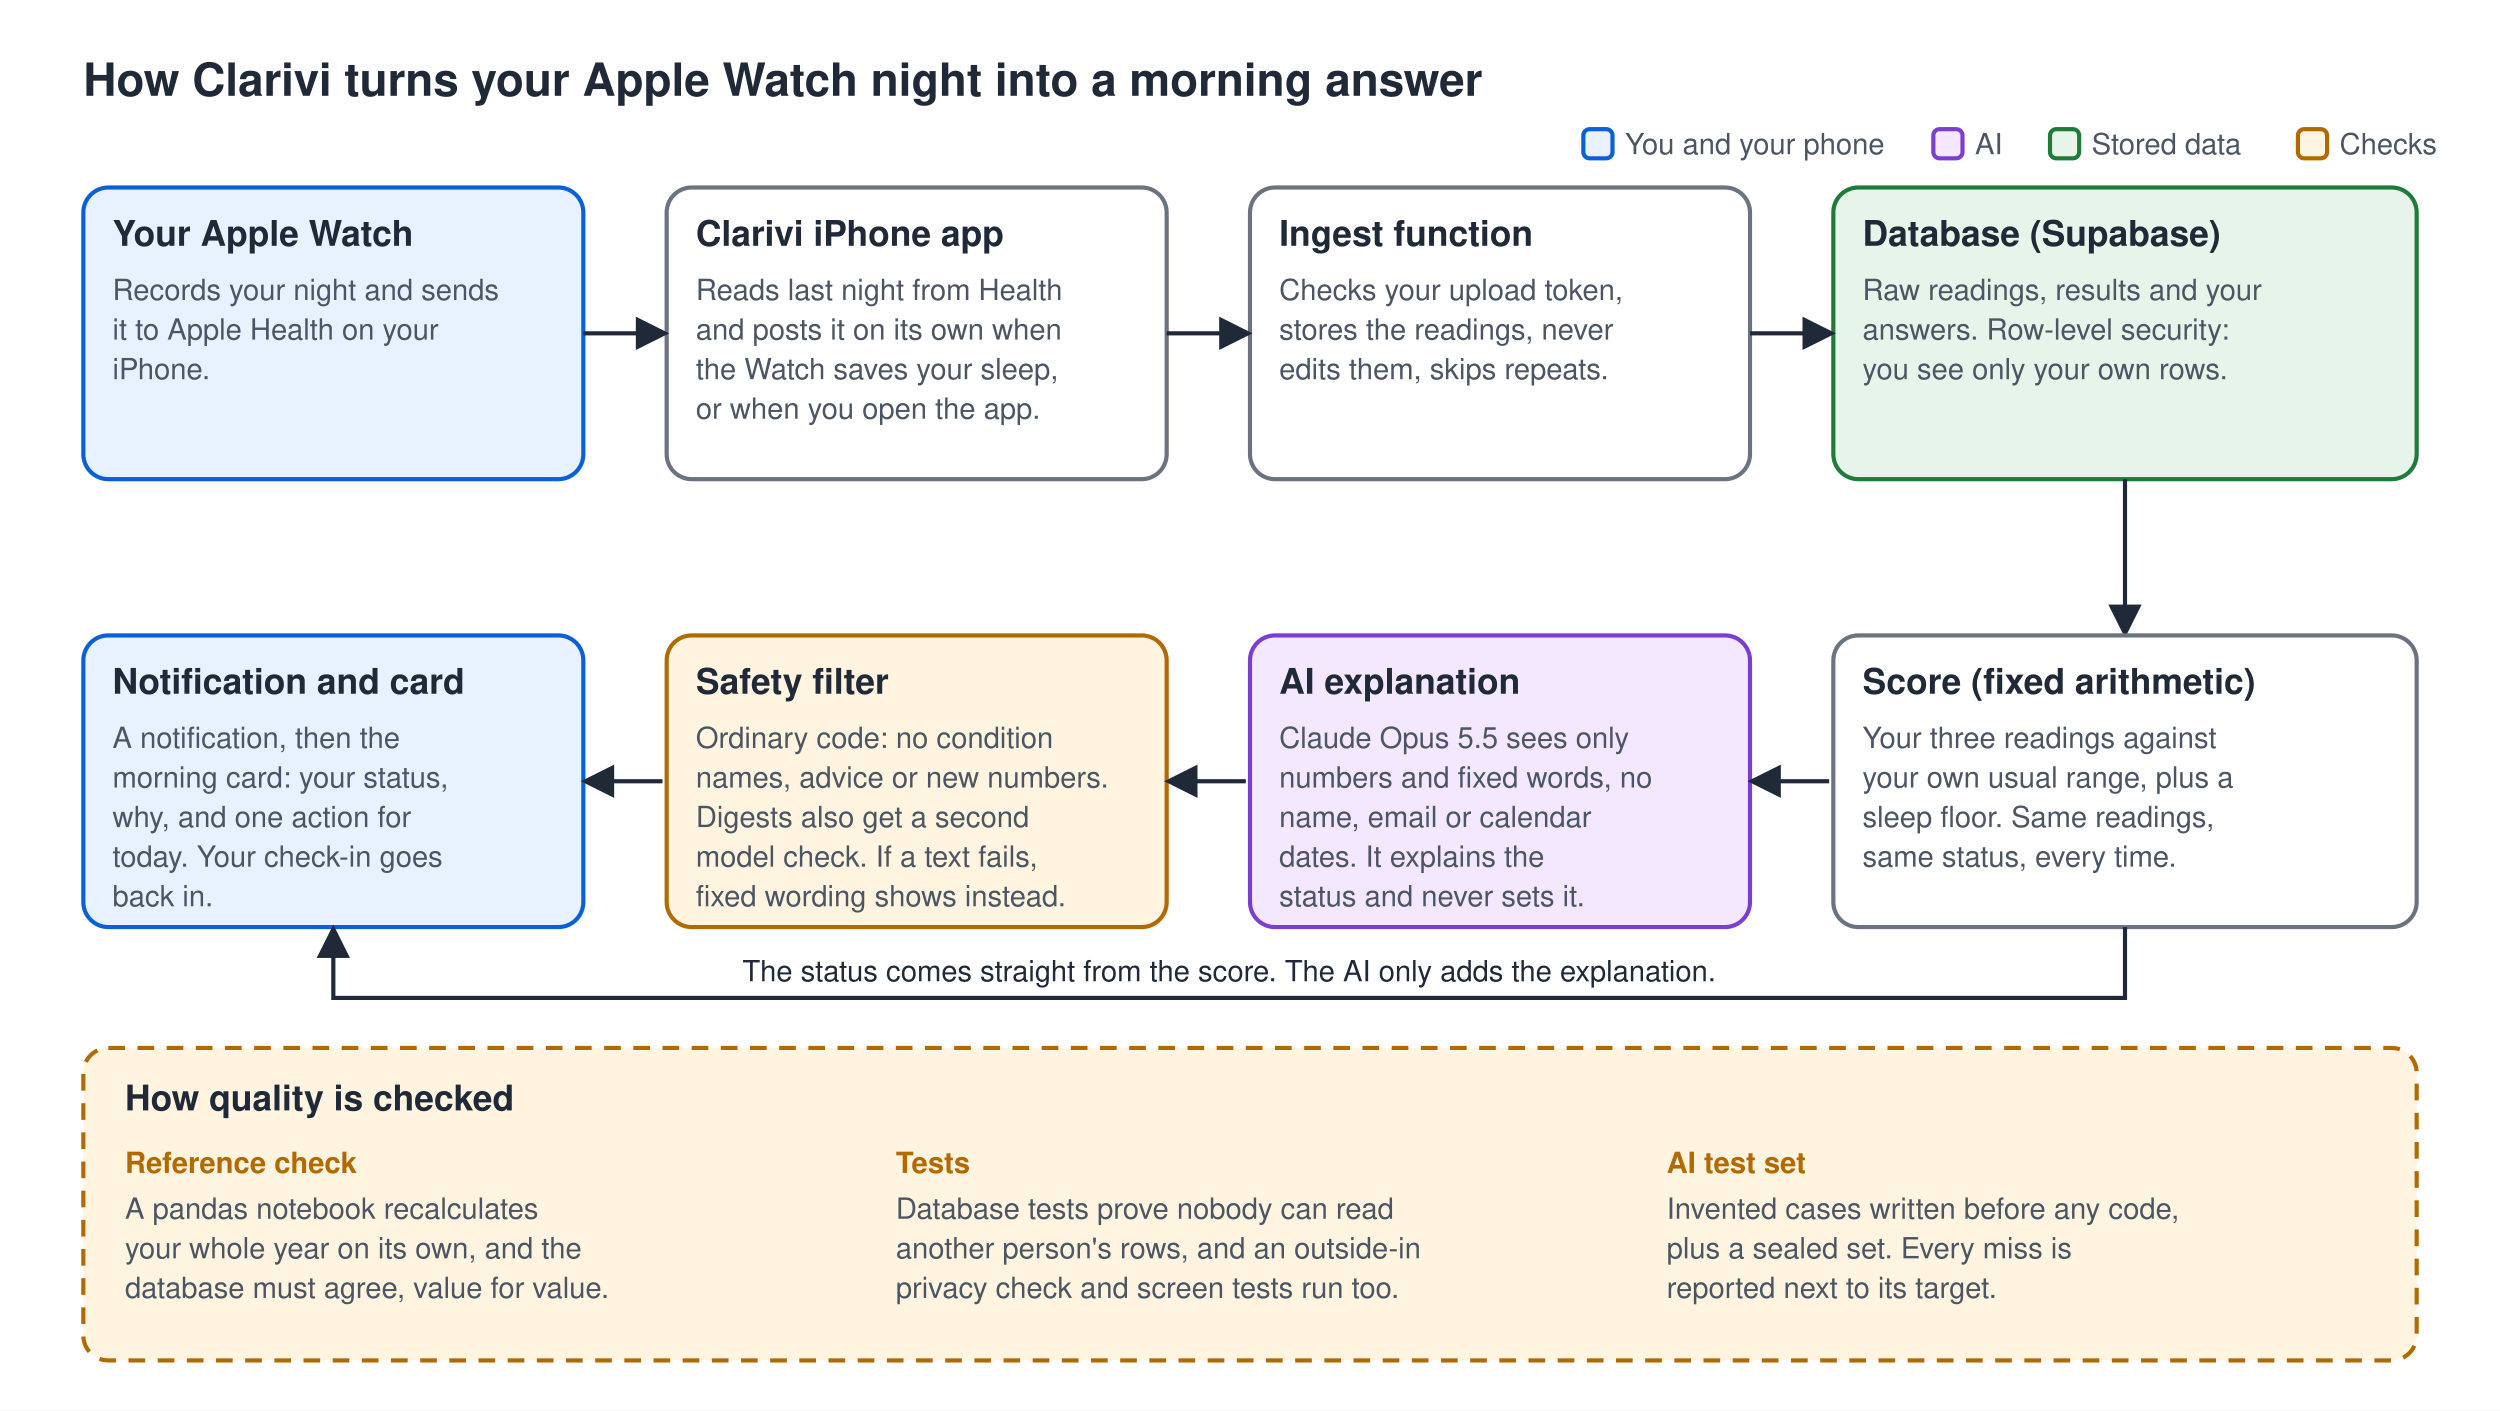
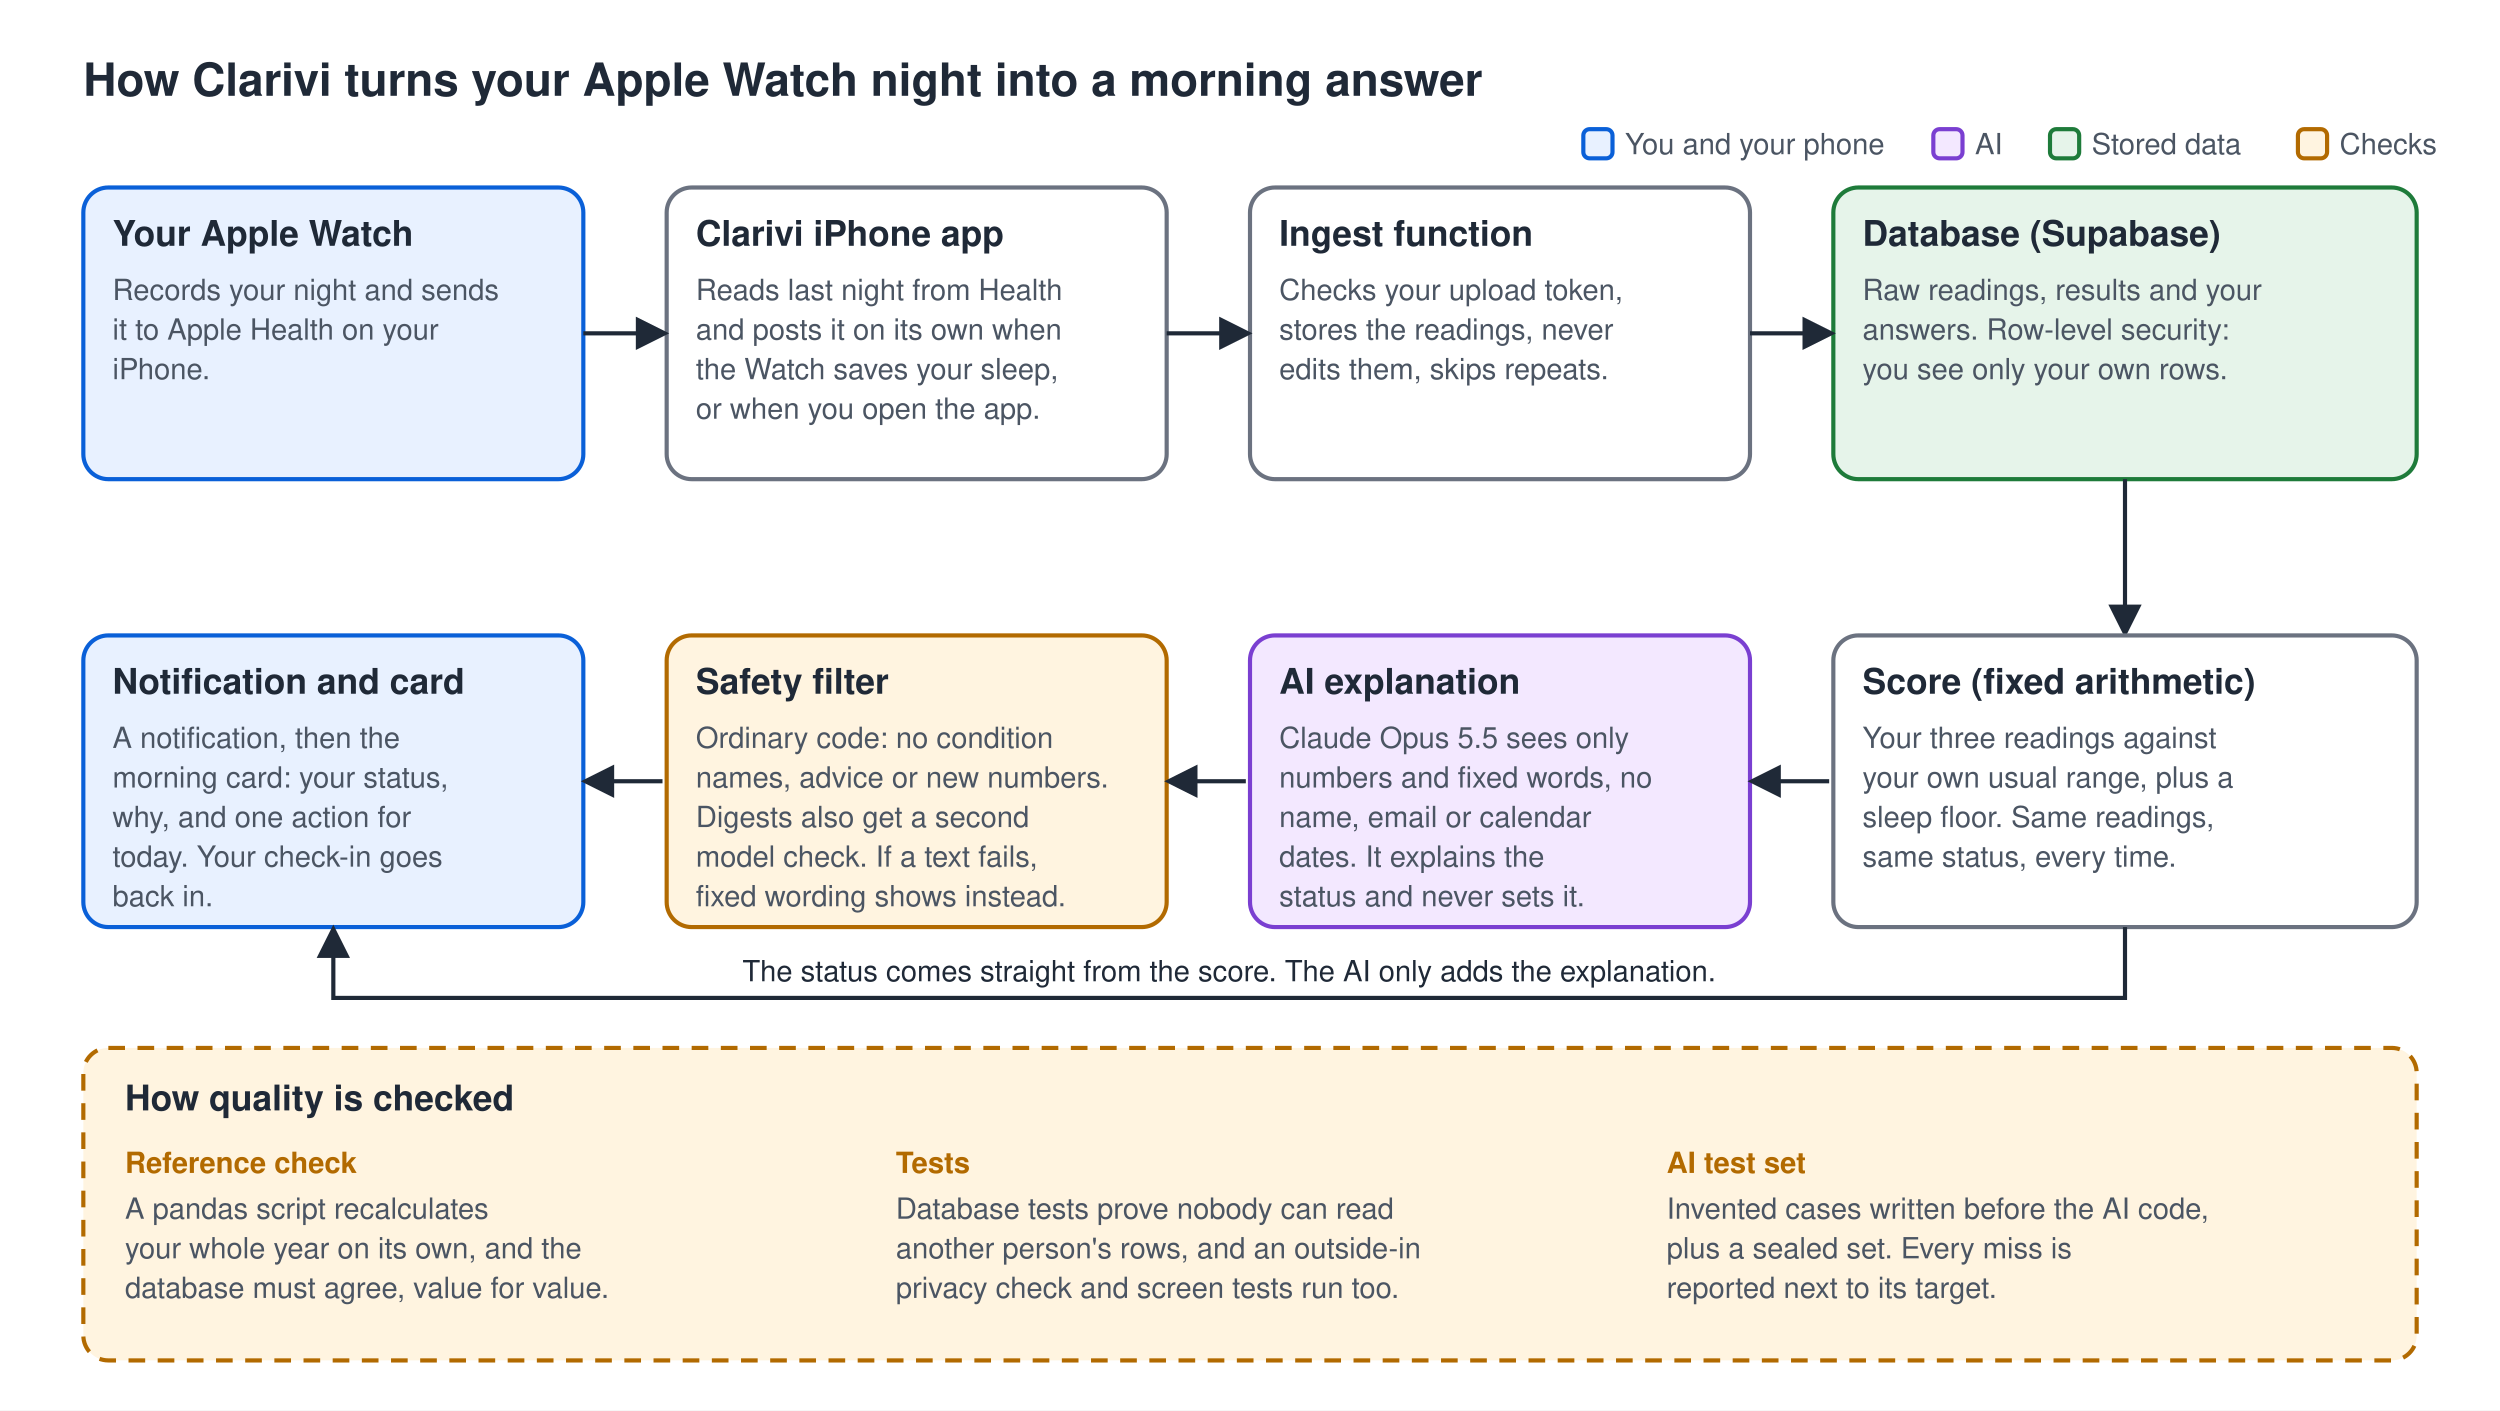
<svg xmlns="http://www.w3.org/2000/svg" viewBox="0 0 1200 677" width="1200" height="677" font-family="Helvetica Neue, Helvetica, Arial, sans-serif" role="img" aria-label="Architecture of Clarivi: readings flow from the Apple Watch through the Clarivi iPhone app and an ingest function into a secured database, a fixed score sets the status, an AI explains it behind a safety filter, and a notification and card deliver it, with reference checks, tests and an AI test set around it.">
  <defs>
    <marker id="arrow" viewBox="0 0 10 10" refX="8" refY="5" markerWidth="8" markerHeight="8" orient="auto-start-reverse">
      <path d="M0,0 L10,5 L0,10 z" fill="#1F2937" />
    </marker>
  </defs>
  <rect width="1200" height="677" fill="#FFFFFF" />
  <text x="40" y="46" font-size="22" font-weight="700" fill="#1F2937">How Clarivi turns your Apple Watch night into a morning answer</text>
  <rect x="760" y="62" width="14" height="14" rx="3" fill="#E8F1FF" stroke="#0A60D8" stroke-width="2" />
  <text x="780" y="74" font-size="14" fill="#4B5563">You and your phone</text>
  <rect x="928" y="62" width="14" height="14" rx="3" fill="#F3E8FF" stroke="#7A3FD1" stroke-width="2" />
  <text x="948" y="74" font-size="14" fill="#4B5563">AI</text>
  <rect x="984" y="62" width="14" height="14" rx="3" fill="#E6F4EA" stroke="#1E7B3A" stroke-width="2" />
  <text x="1004" y="74" font-size="14" fill="#4B5563">Stored data</text>
  <rect x="1103" y="62" width="14" height="14" rx="3" fill="#FFF4E0" stroke="#B26A00" stroke-width="2" />
  <text x="1123" y="74" font-size="14" fill="#4B5563">Checks</text>
  <rect x="40" y="90" width="240" height="140" rx="12" fill="#E8F1FF" stroke="#0A60D8" stroke-width="2" />
  <text x="54" y="118" font-size="17" font-weight="700" fill="#1F2937">Your Apple Watch</text>
  <text x="54" y="144" font-size="14" fill="#4B5563">Records your night and sends</text>
  <text x="54" y="163" font-size="14" fill="#4B5563">it to Apple Health on your</text>
  <text x="54" y="182" font-size="14" fill="#4B5563">iPhone.</text>
  <rect x="320" y="90" width="240" height="140" rx="12" fill="#FFFFFF" stroke="#6B7280" stroke-width="2" />
  <text x="334" y="118" font-size="17" font-weight="700" fill="#1F2937">Clarivi iPhone app</text>
  <text x="334" y="144" font-size="14" fill="#4B5563">Reads last night from Health</text>
  <text x="334" y="163" font-size="14" fill="#4B5563">and posts it on its own when</text>
  <text x="334" y="182" font-size="14" fill="#4B5563">the Watch saves your sleep,</text>
  <text x="334" y="201" font-size="14" fill="#4B5563">or when you open the app.</text>
  <rect x="600" y="90" width="240" height="140" rx="12" fill="#FFFFFF" stroke="#6B7280" stroke-width="2" />
  <text x="614" y="118" font-size="17" font-weight="700" fill="#1F2937">Ingest function</text>
  <text x="614" y="144" font-size="14" fill="#4B5563">Checks your upload token,</text>
  <text x="614" y="163" font-size="14" fill="#4B5563">stores the readings, never</text>
  <text x="614" y="182" font-size="14" fill="#4B5563">edits them, skips repeats.</text>
  <rect x="880" y="90" width="280" height="140" rx="12" fill="#E6F4EA" stroke="#1E7B3A" stroke-width="2" />
  <text x="894" y="118" font-size="17" font-weight="700" fill="#1F2937">Database (Supabase)</text>
  <text x="894" y="144" font-size="14" fill="#4B5563">Raw readings, results and your</text>
  <text x="894" y="163" font-size="14" fill="#4B5563">answers. Row-level security:</text>
  <text x="894" y="182" font-size="14" fill="#4B5563">you see only your own rows.</text>
  <line x1="280" y1="160" x2="318" y2="160" stroke="#1F2937" stroke-width="2" marker-end="url(#arrow)" />
  <line x1="560" y1="160" x2="598" y2="160" stroke="#1F2937" stroke-width="2" marker-end="url(#arrow)" />
  <line x1="840" y1="160" x2="878" y2="160" stroke="#1F2937" stroke-width="2" marker-end="url(#arrow)" />
  <line x1="1020" y1="230" x2="1020" y2="303" stroke="#1F2937" stroke-width="2" marker-end="url(#arrow)" />
  <rect x="880" y="305" width="280" height="140" rx="12" fill="#FFFFFF" stroke="#6B7280" stroke-width="2" />
  <text x="894" y="333" font-size="17" font-weight="700" fill="#1F2937">Score (fixed arithmetic)</text>
  <text x="894" y="359" font-size="14" fill="#4B5563">Your three readings against</text>
  <text x="894" y="378" font-size="14" fill="#4B5563">your own usual range, plus a</text>
  <text x="894" y="397" font-size="14" fill="#4B5563">sleep floor. Same readings,</text>
  <text x="894" y="416" font-size="14" fill="#4B5563">same status, every time.</text>
  <rect x="600" y="305" width="240" height="140" rx="12" fill="#F3E8FF" stroke="#7A3FD1" stroke-width="2" />
  <text x="614" y="333" font-size="17" font-weight="700" fill="#1F2937">AI explanation</text>
  <text x="614" y="359" font-size="14" fill="#4B5563">Claude Opus 5.5 sees only</text>
  <text x="614" y="378" font-size="14" fill="#4B5563">numbers and fixed words, no</text>
  <text x="614" y="397" font-size="14" fill="#4B5563">name, email or calendar</text>
  <text x="614" y="416" font-size="14" fill="#4B5563">dates. It explains the</text>
  <text x="614" y="435" font-size="14" fill="#4B5563">status and never sets it.</text>
  <rect x="320" y="305" width="240" height="140" rx="12" fill="#FFF4E0" stroke="#B26A00" stroke-width="2" />
  <text x="334" y="333" font-size="17" font-weight="700" fill="#1F2937">Safety filter</text>
  <text x="334" y="359" font-size="14" fill="#4B5563">Ordinary code: no condition</text>
  <text x="334" y="378" font-size="14" fill="#4B5563">names, advice or new numbers.</text>
  <text x="334" y="397" font-size="14" fill="#4B5563">Digests also get a second</text>
  <text x="334" y="416" font-size="14" fill="#4B5563">model check. If a text fails,</text>
  <text x="334" y="435" font-size="14" fill="#4B5563">fixed wording shows instead.</text>
  <rect x="40" y="305" width="240" height="140" rx="12" fill="#E8F1FF" stroke="#0A60D8" stroke-width="2" />
  <text x="54" y="333" font-size="17" font-weight="700" fill="#1F2937">Notification and card</text>
  <text x="54" y="359" font-size="14" fill="#4B5563">A notification, then the</text>
  <text x="54" y="378" font-size="14" fill="#4B5563">morning card: your status,</text>
  <text x="54" y="397" font-size="14" fill="#4B5563">why, and one action for</text>
  <text x="54" y="416" font-size="14" fill="#4B5563">today. Your check-in goes</text>
  <text x="54" y="435" font-size="14" fill="#4B5563">back in.</text>
  <line x1="878" y1="375" x2="842" y2="375" stroke="#1F2937" stroke-width="2" marker-end="url(#arrow)" />
  <line x1="598" y1="375" x2="562" y2="375" stroke="#1F2937" stroke-width="2" marker-end="url(#arrow)" />
  <line x1="318" y1="375" x2="282" y2="375" stroke="#1F2937" stroke-width="2" marker-end="url(#arrow)" />
  <polyline points="1020,445 1020,479 160,479 160,447" fill="none" stroke="#1F2937" stroke-width="2" stroke-dasharray="2 0" marker-end="url(#arrow)" />
  <text x="590" y="471" font-size="14" text-anchor="middle" fill="#1F2937">The status comes straight from the score. The AI only adds the explanation.</text>
  <rect x="40" y="503" width="1120" height="150" rx="12" fill="#FFF4E0" stroke="#B26A00" stroke-width="2" stroke-dasharray="8 6" />
  <text x="60" y="533" font-size="17" font-weight="700" fill="#1F2937">How quality is checked</text>
  <text x="60" y="563" font-size="14" font-weight="700" fill="#B26A00">Reference check</text>
-   <text x="60" y="585" font-size="14" fill="#4B5563">A pandas notebook recalculates</text>
+   <text x="60" y="585" font-size="14" fill="#4B5563">A pandas script recalculates</text>
  <text x="60" y="604" font-size="14" fill="#4B5563">your whole year on its own, and the</text>
  <text x="60" y="623" font-size="14" fill="#4B5563">database must agree, value for value.</text>
  <text x="430" y="563" font-size="14" font-weight="700" fill="#B26A00">Tests</text>
  <text x="430" y="585" font-size="14" fill="#4B5563">Database tests prove nobody can read</text>
  <text x="430" y="604" font-size="14" fill="#4B5563">another person's rows, and an outside-in</text>
  <text x="430" y="623" font-size="14" fill="#4B5563">privacy check and screen tests run too.</text>
  <text x="800" y="563" font-size="14" font-weight="700" fill="#B26A00">AI test set</text>
-   <text x="800" y="585" font-size="14" fill="#4B5563">Invented cases written before any code,</text>
+   <text x="800" y="585" font-size="14" fill="#4B5563">Invented cases written before the AI code,</text>
  <text x="800" y="604" font-size="14" fill="#4B5563">plus a sealed set. Every miss is</text>
  <text x="800" y="623" font-size="14" fill="#4B5563">reported next to its target.</text>
</svg>
